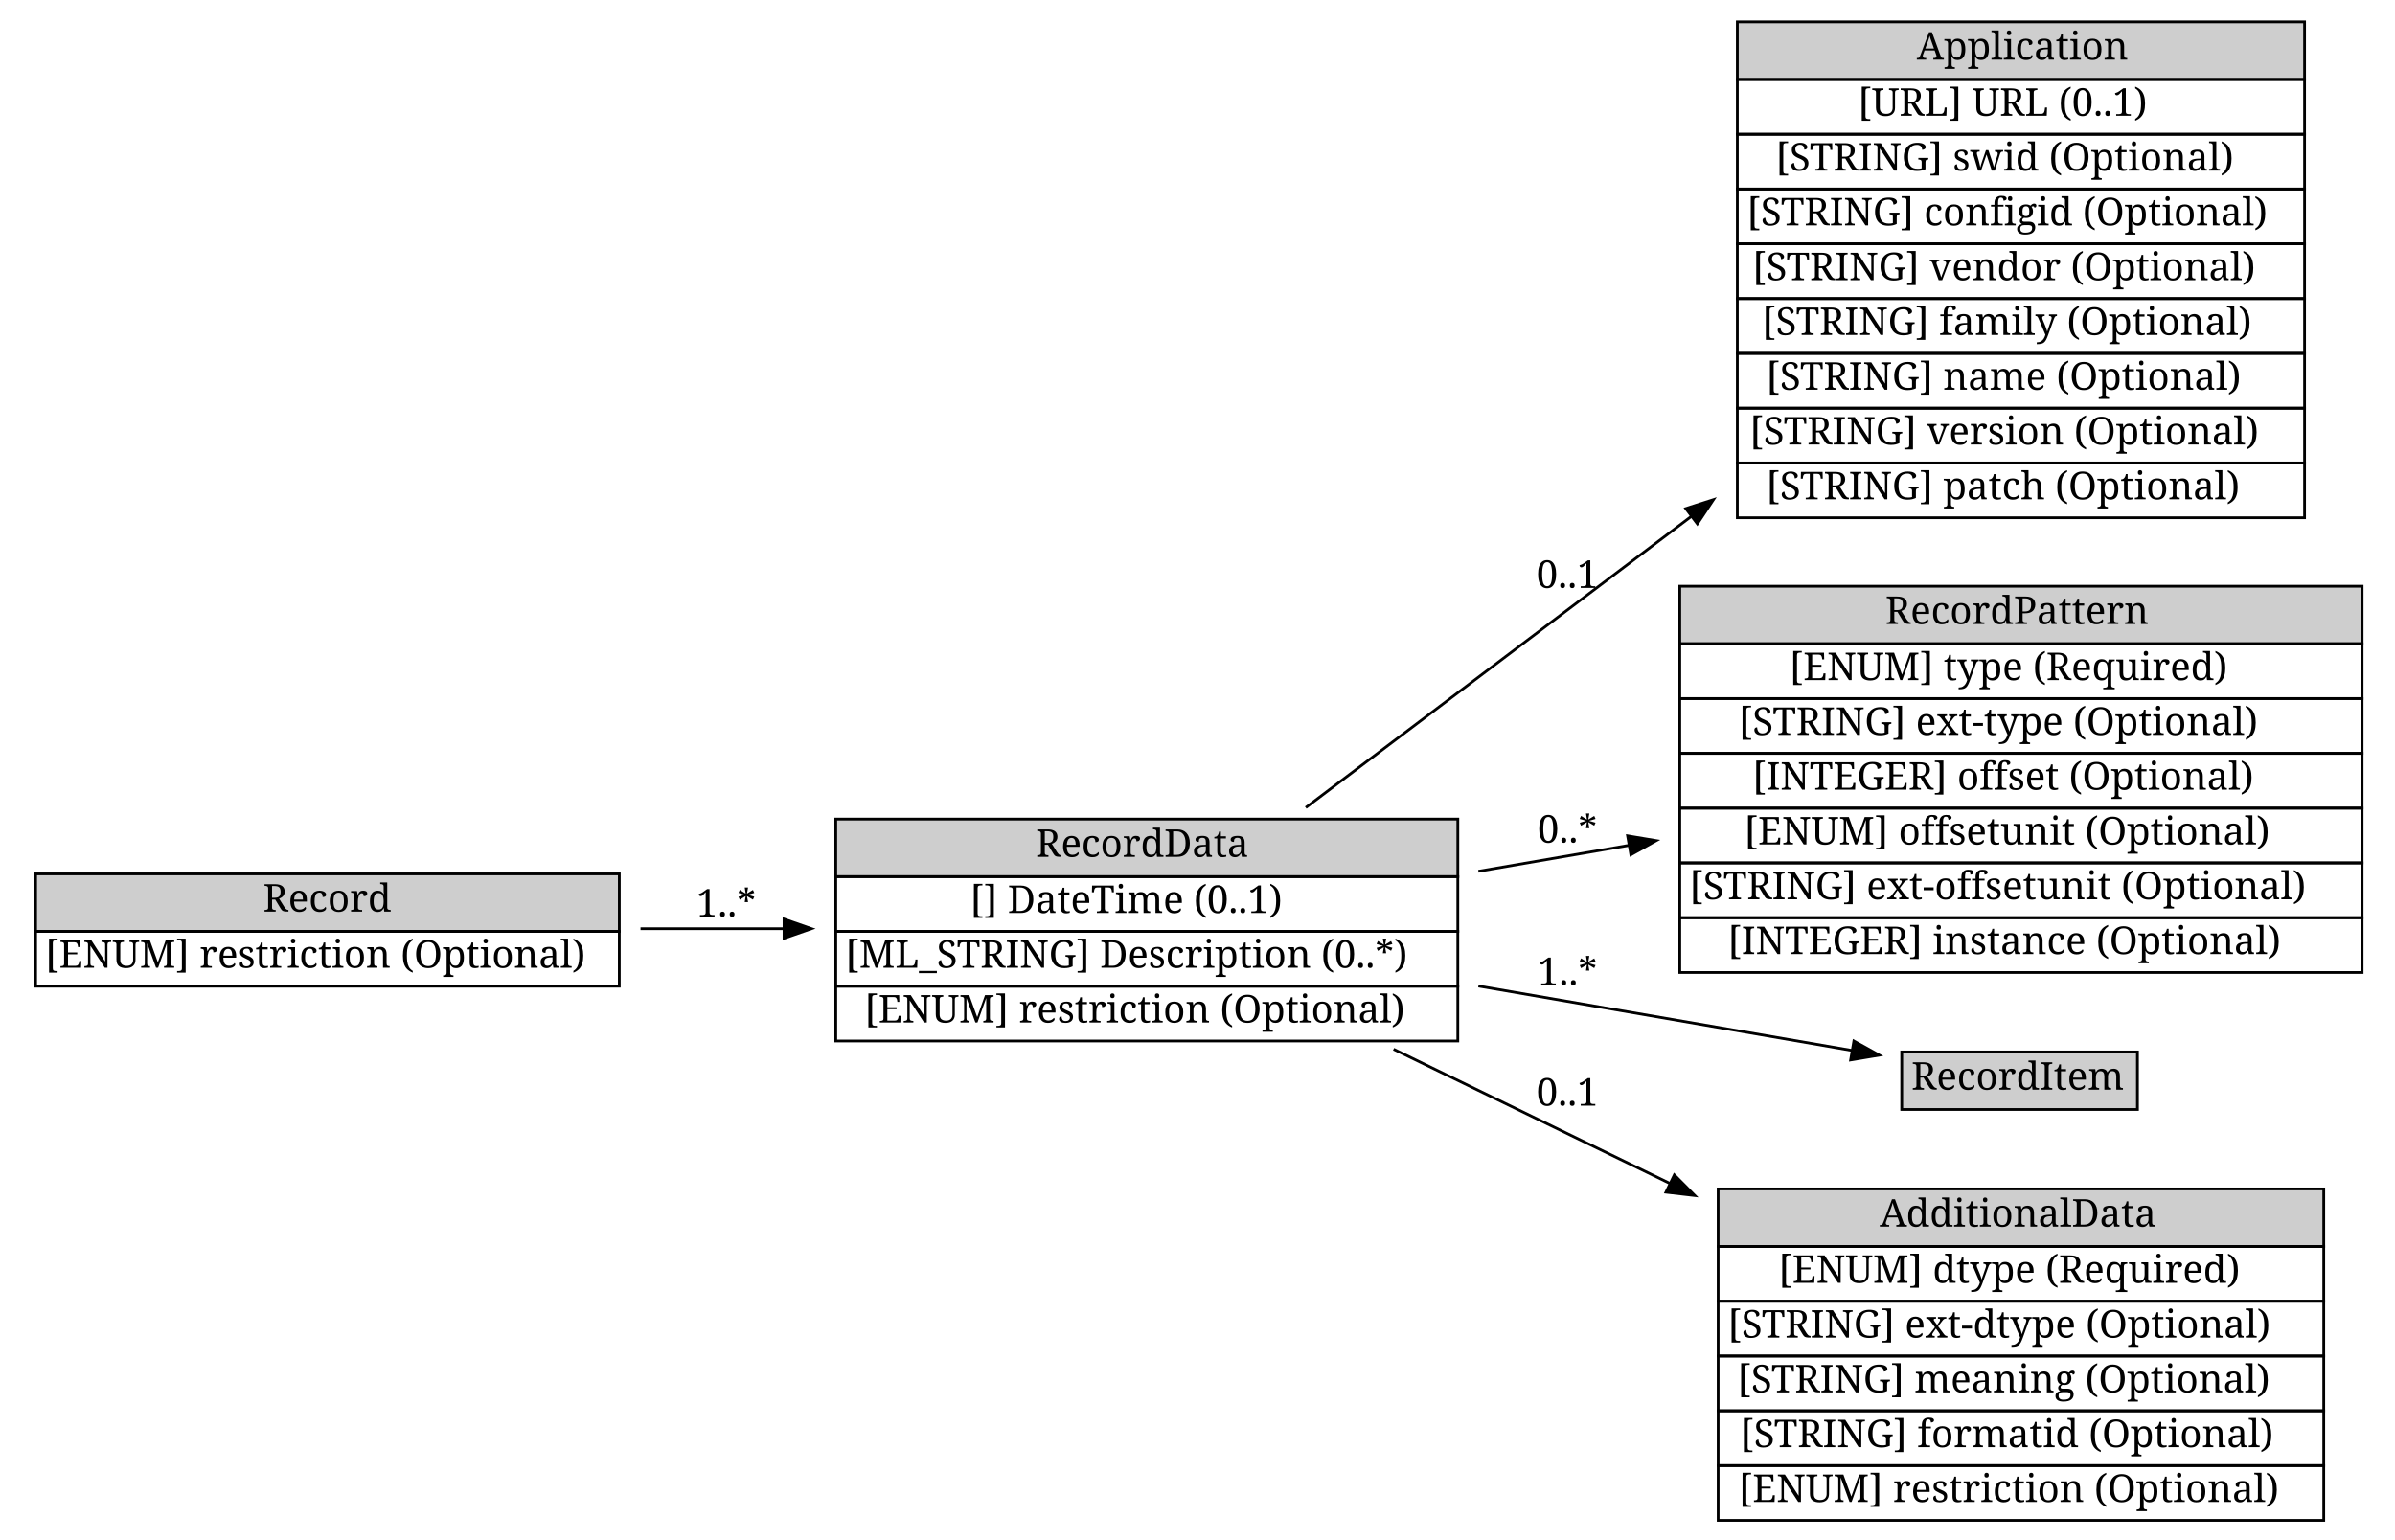
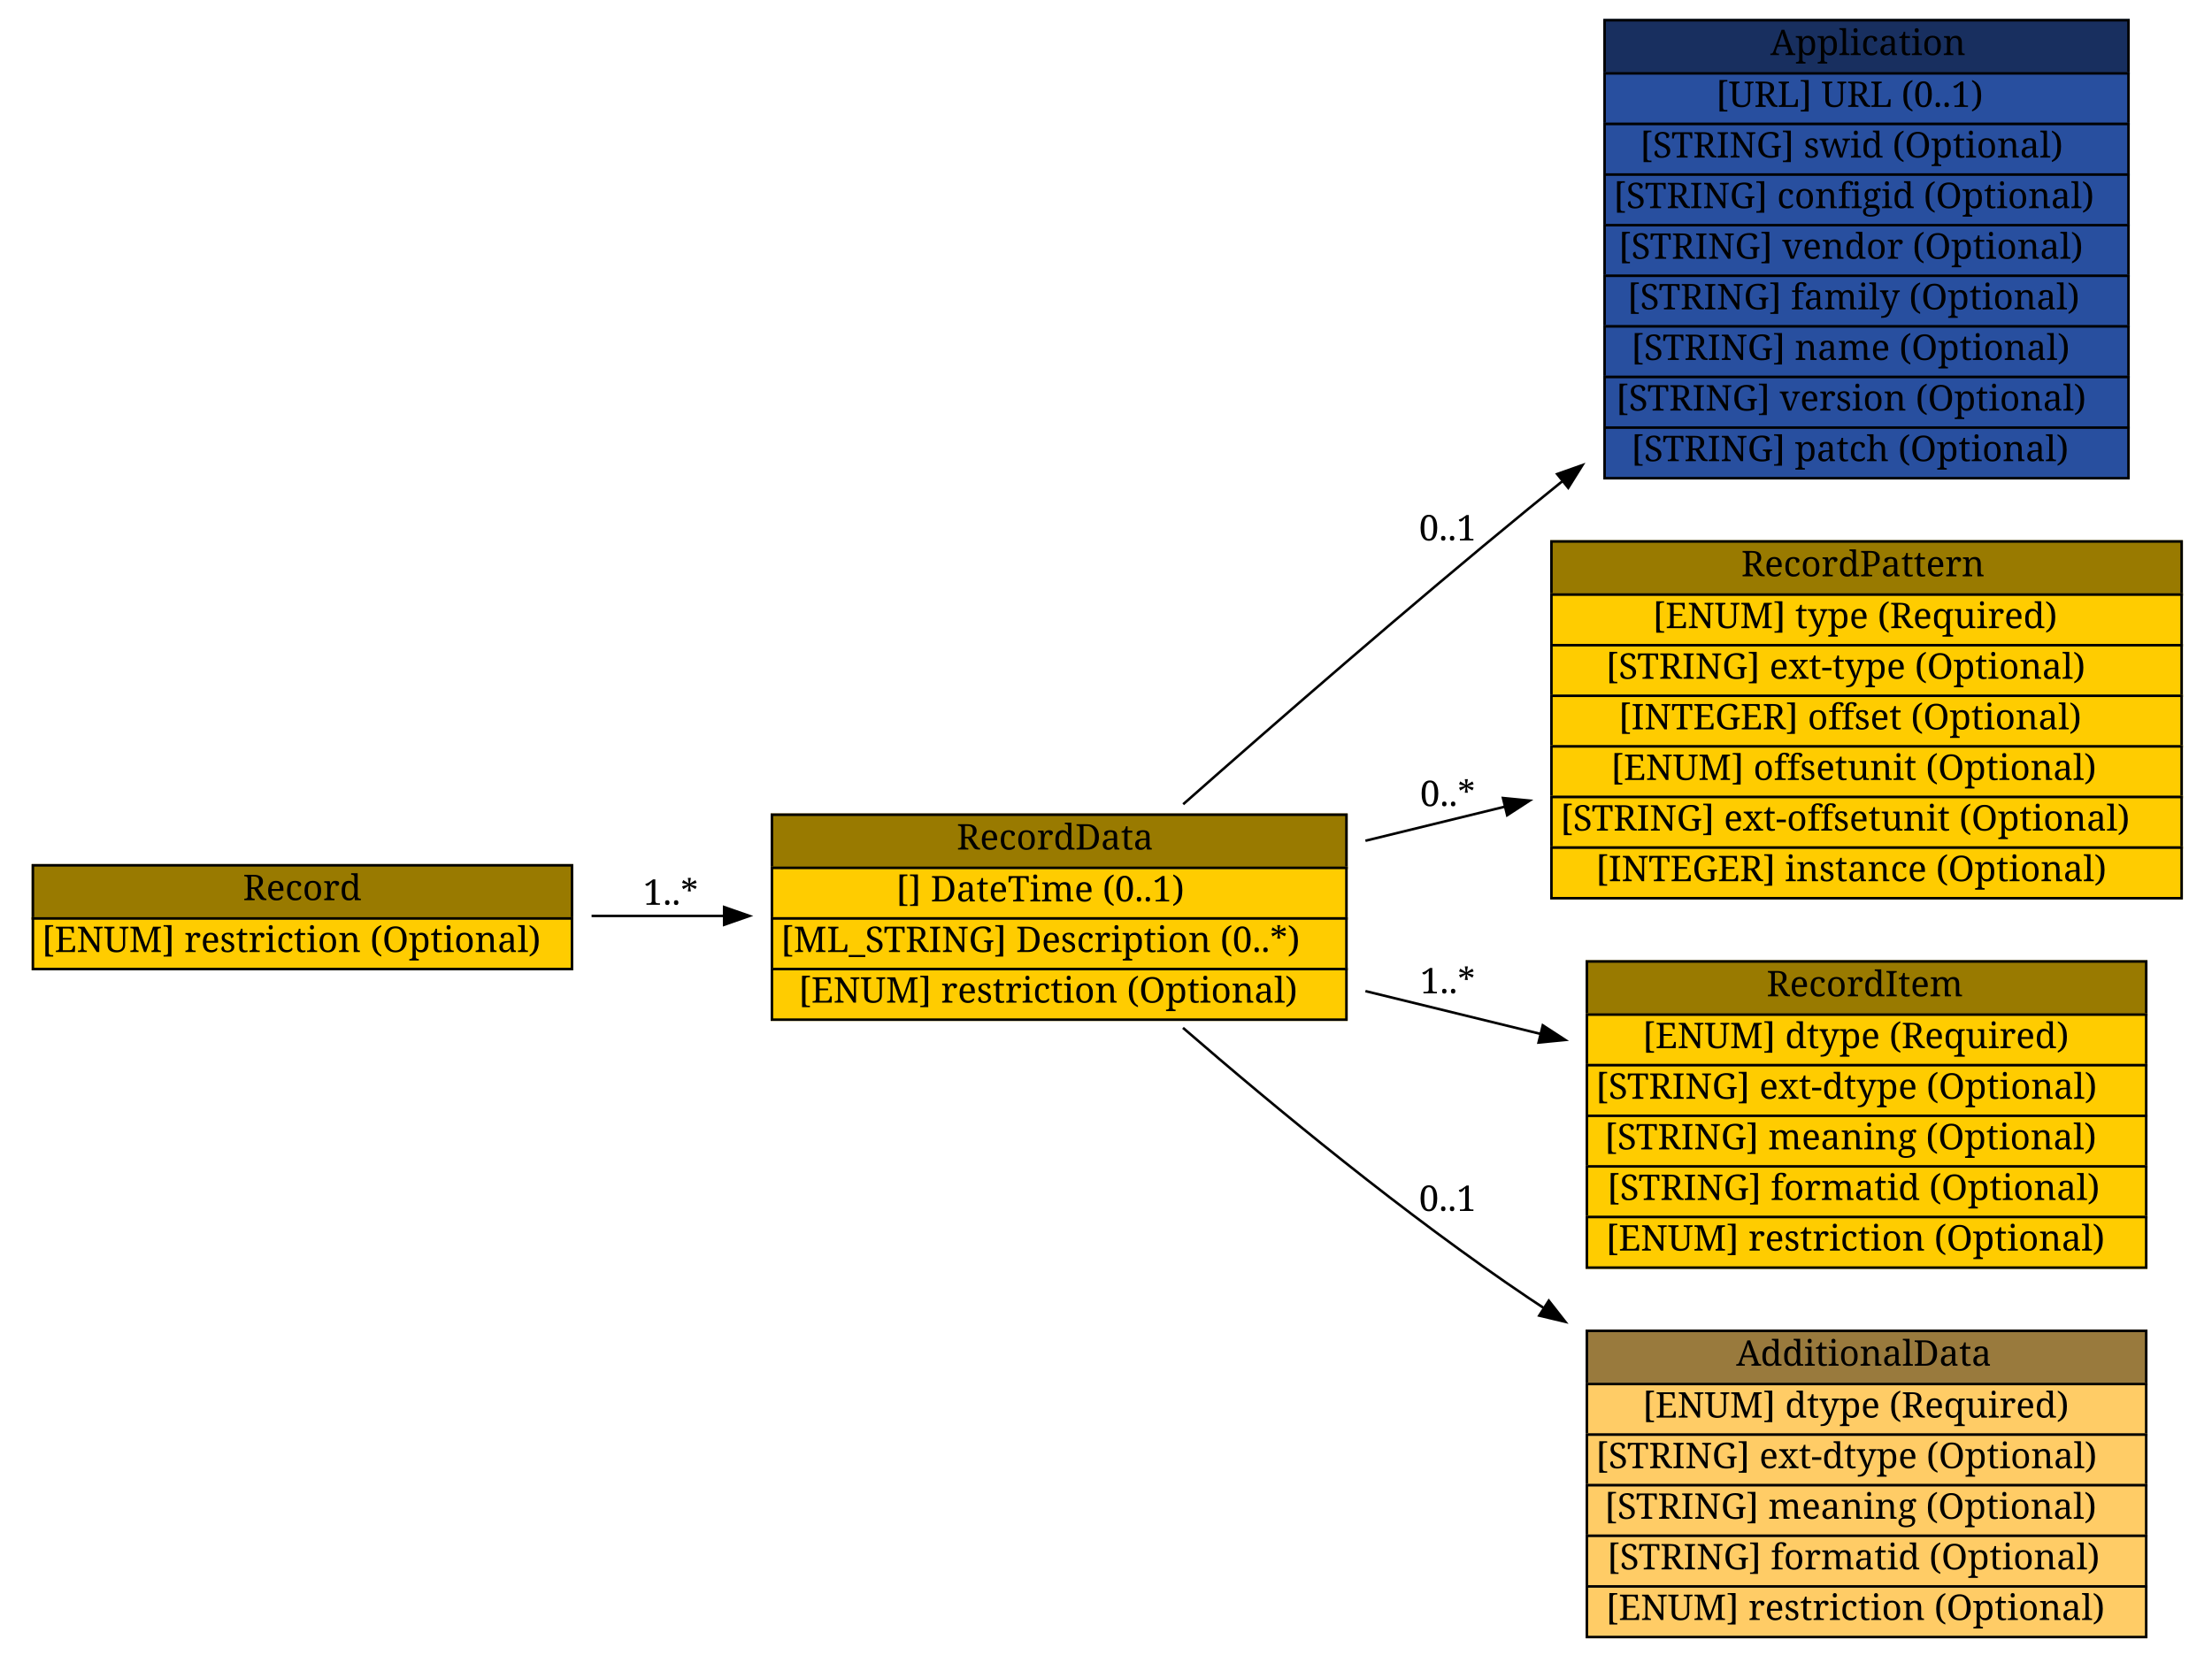
- <svg xmlns="http://www.w3.org/2000/svg" xmlns:xlink="http://www.w3.org/1999/xlink" width="874pt" height="562pt" viewBox="0.00 0.00 874.00 562.00">
-   <g id="graph1" class="graph" transform="scale(1 1) rotate(0) translate(4 558)">
-     <polygon fill="white" stroke="white" points="-4,5 -4,-558 871,-558 871,5 -4,5" />
+ <svg xmlns="http://www.w3.org/2000/svg" xmlns:xlink="http://www.w3.org/1999/xlink" width="874pt" height="654pt" viewBox="0.00 0.00 874.00 654.00">
+   <g id="graph1" class="graph" transform="scale(1 1) rotate(0) translate(4 650)">
+     <polygon fill="white" stroke="white" points="-4,5 -4,-650 871,-650 871,5 -4,5" />
    <g id="node1" class="node">
      <a xlink:href="#" xlink:title="The Record class is a container class for log and audit data that provides supportive information about the incident. The source of this data will often be the output of monitoring tools. These logs should substantiate the activity described in the document. ">
-         <polygon fill="#cecece" stroke="#cecece" points="9,-218 9,-239 222,-239 222,-218 9,-218" />
-         <polygon fill="none" stroke="black" points="9,-218 9,-239 222,-239 222,-218 9,-218" />
-         <text text-anchor="start" x="92" y="-225.233" font-family="Times Roman,serif" font-size="14.00">Record</text>
-       </a>
-       <a xlink:href="#" xlink:title="This attribute has been defined in Section 3.2.">
-         <polygon fill="none" stroke="black" points="9,-198 9,-218 222,-218 222,-198 9,-198" />
-         <text text-anchor="start" x="12.5" y="-204.733" font-family="Times Roman,serif" font-size="14.00">[ENUM] restriction (Optional) </text>
+         <polygon fill="#997a00" stroke="#997a00" points="9,-287 9,-308 222,-308 222,-287 9,-287" />
+         <polygon fill="none" stroke="black" points="9,-287 9,-308 222,-308 222,-287 9,-287" />
+         <text text-anchor="start" x="92" y="-294.233" font-family="Times Roman,serif" font-size="14.00">Record</text>
+       </a>
+       <a xlink:href="#" xlink:title="This attribute has been defined in Section 3.2.">
+         <polygon fill="#ffcc00" stroke="#ffcc00" points="9,-267 9,-287 222,-287 222,-267 9,-267" />
+         <polygon fill="none" stroke="black" points="9,-267 9,-287 222,-287 222,-267 9,-267" />
+         <text text-anchor="start" x="12.5" y="-273.733" font-family="Times Roman,serif" font-size="14.00">[ENUM] restriction (Optional) </text>
      </a>
    </g>
    <g id="node2" class="node">
      <a xlink:href="#" xlink:title="The RecordData class groups log or audit data from a given sensor (e.g., IDS, firewall log) and provides a way to annotate the output. ">
-         <polygon fill="#cecece" stroke="#cecece" points="301,-238 301,-259 528,-259 528,-238 301,-238" />
-         <polygon fill="none" stroke="black" points="301,-238 301,-259 528,-259 528,-238 301,-238" />
-         <text text-anchor="start" x="374" y="-245.233" font-family="Times Roman,serif" font-size="14.00">RecordData</text>
+         <polygon fill="#997a00" stroke="#997a00" points="301,-307 301,-328 528,-328 528,-307 301,-307" />
+         <polygon fill="none" stroke="black" points="301,-307 301,-328 528,-328 528,-307 301,-307" />
+         <text text-anchor="start" x="374" y="-314.233" font-family="Times Roman,serif" font-size="14.00">RecordData</text>
      </a>
      <a xlink:href="#" xlink:title="Timestamp of the RecordItem data.">
-         <polygon fill="none" stroke="black" points="301,-218 301,-238 528,-238 528,-218 301,-218" />
-         <text text-anchor="start" x="350" y="-224.733" font-family="Times Roman,serif" font-size="14.00">[] DateTime (0..1) </text>
+         <polygon fill="#ffcc00" stroke="#ffcc00" points="301,-287 301,-307 528,-307 528,-287 301,-287" />
+         <polygon fill="none" stroke="black" points="301,-287 301,-307 528,-307 528,-287 301,-287" />
+         <text text-anchor="start" x="350" y="-293.733" font-family="Times Roman,serif" font-size="14.00">[] DateTime (0..1) </text>
      </a>
      <a xlink:href="#" xlink:title="Free-form textual description of the provided RecordItem data.  At minimum, this description should convey the significance of the provided RecordItem data.">
-         <polygon fill="none" stroke="black" points="301,-198 301,-218 528,-218 528,-198 301,-198" />
-         <text text-anchor="start" x="304.5" y="-204.733" font-family="Times Roman,serif" font-size="14.00">[ML_STRING] Description (0..*) </text>
-       </a>
-       <a xlink:href="#" xlink:title="This attribute has been defined in Section 3.2.">
-         <polygon fill="none" stroke="black" points="301,-178 301,-198 528,-198 528,-178 301,-178" />
-         <text text-anchor="start" x="311.5" y="-184.733" font-family="Times Roman,serif" font-size="14.00">[ENUM] restriction (Optional) </text>
+         <polygon fill="#ffcc00" stroke="#ffcc00" points="301,-267 301,-287 528,-287 528,-267 301,-267" />
+         <polygon fill="none" stroke="black" points="301,-267 301,-287 528,-287 528,-267 301,-267" />
+         <text text-anchor="start" x="304.5" y="-273.733" font-family="Times Roman,serif" font-size="14.00">[ML_STRING] Description (0..*) </text>
+       </a>
+       <a xlink:href="#" xlink:title="This attribute has been defined in Section 3.2.">
+         <polygon fill="#ffcc00" stroke="#ffcc00" points="301,-247 301,-267 528,-267 528,-247 301,-247" />
+         <polygon fill="none" stroke="black" points="301,-247 301,-267 528,-267 528,-247 301,-247" />
+         <text text-anchor="start" x="311.5" y="-253.733" font-family="Times Roman,serif" font-size="14.00">[ENUM] restriction (Optional) </text>
      </a>
    </g>
    <g id="edge10" class="edge">
-       <path fill="none" stroke="black" d="M229.746,-219C246.817,-219 264.528,-219 281.92,-219" />
-       <polygon fill="black" stroke="black" points="282.116,-222.5 292.116,-219 282.116,-215.5 282.116,-222.5" />
-       <text text-anchor="middle" x="261" y="-223.4" font-family="Times Roman,serif" font-size="14.00">1..*</text>
+       <path fill="none" stroke="black" d="M229.746,-288C246.817,-288 264.528,-288 281.92,-288" />
+       <polygon fill="black" stroke="black" points="282.116,-291.5 292.116,-288 282.116,-284.5 282.116,-291.5" />
+       <text text-anchor="middle" x="261" y="-292.4" font-family="Times Roman,serif" font-size="14.00">1..*</text>
    </g>
    <g id="node3" class="node">
      <a xlink:href="#" xlink:title="The Application class describes an application running on a System providing a Service. ">
-         <polygon fill="#cecece" stroke="#cecece" points="630,-529 630,-550 837,-550 837,-529 630,-529" />
-         <polygon fill="none" stroke="black" points="630,-529 630,-550 837,-550 837,-529 630,-529" />
-         <text text-anchor="start" x="695.5" y="-536.233" font-family="Times Roman,serif" font-size="14.00">Application</text>
+         <polygon fill="#182f5f" stroke="#182f5f" points="630,-621 630,-642 837,-642 837,-621 630,-621" />
+         <polygon fill="none" stroke="black" points="630,-621 630,-642 837,-642 837,-621 630,-621" />
+         <text text-anchor="start" x="695.5" y="-628.233" font-family="Times Roman,serif" font-size="14.00">Application</text>
      </a>
      <a xlink:href="#" xlink:title="A URL describing the application.">
-         <polygon fill="none" stroke="black" points="630,-509 630,-529 837,-529 837,-509 630,-509" />
-         <text text-anchor="start" x="674" y="-515.733" font-family="Times Roman,serif" font-size="14.00">[URL] URL (0..1) </text>
+         <polygon fill="#284f9f" stroke="#284f9f" points="630,-601 630,-621 837,-621 837,-601 630,-601" />
+         <polygon fill="none" stroke="black" points="630,-601 630,-621 837,-621 837,-601 630,-601" />
+         <text text-anchor="start" x="674" y="-607.733" font-family="Times Roman,serif" font-size="14.00">[URL] URL (0..1) </text>
      </a>
      <a xlink:href="#" xlink:title="An identifier that can be used to reference this software.">
-         <polygon fill="none" stroke="black" points="630,-489 630,-509 837,-509 837,-489 630,-489" />
-         <text text-anchor="start" x="644" y="-495.733" font-family="Times Roman,serif" font-size="14.00">[STRING] swid (Optional) </text>
+         <polygon fill="#284f9f" stroke="#284f9f" points="630,-581 630,-601 837,-601 837,-581 630,-581" />
+         <polygon fill="none" stroke="black" points="630,-581 630,-601 837,-601 837,-581 630,-581" />
+         <text text-anchor="start" x="644" y="-587.733" font-family="Times Roman,serif" font-size="14.00">[STRING] swid (Optional) </text>
      </a>
      <a xlink:href="#" xlink:title="An identifier that can be used to reference a particular configuration of this software.">
-         <polygon fill="none" stroke="black" points="630,-469 630,-489 837,-489 837,-469 630,-469" />
-         <text text-anchor="start" x="633.5" y="-475.733" font-family="Times Roman,serif" font-size="14.00">[STRING] configid (Optional) </text>
+         <polygon fill="#284f9f" stroke="#284f9f" points="630,-561 630,-581 837,-581 837,-561 630,-561" />
+         <polygon fill="none" stroke="black" points="630,-561 630,-581 837,-581 837,-561 630,-561" />
+         <text text-anchor="start" x="633.5" y="-567.733" font-family="Times Roman,serif" font-size="14.00">[STRING] configid (Optional) </text>
      </a>
      <a xlink:href="#" xlink:title="Vendor name of the software.">
-         <polygon fill="none" stroke="black" points="630,-449 630,-469 837,-469 837,-449 630,-449" />
-         <text text-anchor="start" x="635.5" y="-455.733" font-family="Times Roman,serif" font-size="14.00">[STRING] vendor (Optional) </text>
+         <polygon fill="#284f9f" stroke="#284f9f" points="630,-541 630,-561 837,-561 837,-541 630,-541" />
+         <polygon fill="none" stroke="black" points="630,-541 630,-561 837,-561 837,-541 630,-541" />
+         <text text-anchor="start" x="635.5" y="-547.733" font-family="Times Roman,serif" font-size="14.00">[STRING] vendor (Optional) </text>
      </a>
      <a xlink:href="#" xlink:title="Family of the software.">
-         <polygon fill="none" stroke="black" points="630,-429 630,-449 837,-449 837,-429 630,-429" />
-         <text text-anchor="start" x="639" y="-435.733" font-family="Times Roman,serif" font-size="14.00">[STRING] family (Optional) </text>
+         <polygon fill="#284f9f" stroke="#284f9f" points="630,-521 630,-541 837,-541 837,-521 630,-521" />
+         <polygon fill="none" stroke="black" points="630,-521 630,-541 837,-541 837,-521 630,-521" />
+         <text text-anchor="start" x="639" y="-527.733" font-family="Times Roman,serif" font-size="14.00">[STRING] family (Optional) </text>
      </a>
      <a xlink:href="#" xlink:title="Name of the software.">
-         <polygon fill="none" stroke="black" points="630,-409 630,-429 837,-429 837,-409 630,-409" />
-         <text text-anchor="start" x="640.5" y="-415.733" font-family="Times Roman,serif" font-size="14.00">[STRING] name (Optional) </text>
+         <polygon fill="#284f9f" stroke="#284f9f" points="630,-501 630,-521 837,-521 837,-501 630,-501" />
+         <polygon fill="none" stroke="black" points="630,-501 630,-521 837,-521 837,-501 630,-501" />
+         <text text-anchor="start" x="640.5" y="-507.733" font-family="Times Roman,serif" font-size="14.00">[STRING] name (Optional) </text>
      </a>
      <a xlink:href="#" xlink:title="Version of the software.">
-         <polygon fill="none" stroke="black" points="630,-389 630,-409 837,-409 837,-389 630,-389" />
-         <text text-anchor="start" x="634.5" y="-395.733" font-family="Times Roman,serif" font-size="14.00">[STRING] version (Optional) </text>
+         <polygon fill="#284f9f" stroke="#284f9f" points="630,-481 630,-501 837,-501 837,-481 630,-481" />
+         <polygon fill="none" stroke="black" points="630,-481 630,-501 837,-501 837,-481 630,-481" />
+         <text text-anchor="start" x="634.5" y="-487.733" font-family="Times Roman,serif" font-size="14.00">[STRING] version (Optional) </text>
      </a>
      <a xlink:href="#" xlink:title="Patch or service pack level of the software.">
-         <polygon fill="none" stroke="black" points="630,-369 630,-389 837,-389 837,-369 630,-369" />
-         <text text-anchor="start" x="640.5" y="-375.733" font-family="Times Roman,serif" font-size="14.00">[STRING] patch (Optional) </text>
+         <polygon fill="#284f9f" stroke="#284f9f" points="630,-461 630,-481 837,-481 837,-461 630,-461" />
+         <polygon fill="none" stroke="black" points="630,-461 630,-481 837,-481 837,-461 630,-461" />
+         <text text-anchor="start" x="640.5" y="-467.733" font-family="Times Roman,serif" font-size="14.00">[STRING] patch (Optional) </text>
      </a>
    </g>
    <g id="edge2" class="edge">
-       <path fill="none" stroke="black" d="M472.51,-263.203C511.868,-292.938 565.164,-333.202 613.295,-369.565" />
-       <polygon fill="black" stroke="black" points="611.193,-372.363 621.282,-375.599 615.413,-366.778 611.193,-372.363" />
-       <text text-anchor="middle" x="568" y="-343.4" font-family="Times Roman,serif" font-size="14.00">0..1</text>
+       <path fill="none" stroke="black" d="M463.499,-332.14C500.618,-364.921 552.916,-410.438 600,-449 604.307,-452.527 608.71,-456.101 613.171,-459.693" />
+       <polygon fill="black" stroke="black" points="611.264,-462.65 621.255,-466.175 615.643,-457.189 611.264,-462.65" />
+       <text text-anchor="middle" x="568" y="-436.4" font-family="Times Roman,serif" font-size="14.00">0..1</text>
    </g>
    <g id="node5" class="node">
      <a xlink:href="#" xlink:title="The RecordPattern class describes where in the content of the RecordItem relevant information can be found. It provides a way to reference subsets of information, identified by a pattern, in a large log file, audit trail, or forensic data. ">
-         <polygon fill="#cecece" stroke="#cecece" points="609,-323 609,-344 858,-344 858,-323 609,-323" />
-         <polygon fill="none" stroke="black" points="609,-323 609,-344 858,-344 858,-323 609,-323" />
-         <text text-anchor="start" x="684" y="-330.233" font-family="Times Roman,serif" font-size="14.00">RecordPattern</text>
+         <polygon fill="#997a00" stroke="#997a00" points="609,-415 609,-436 858,-436 858,-415 609,-415" />
+         <polygon fill="none" stroke="black" points="609,-415 609,-436 858,-436 858,-415 609,-415" />
+         <text text-anchor="start" x="684" y="-422.233" font-family="Times Roman,serif" font-size="14.00">RecordPattern</text>
      </a>
      <a xlink:href="#" xlink:title="Describes the type of pattern being specified in the element content.  The default is &quot;regex&quot;.">
-         <polygon fill="none" stroke="black" points="609,-303 609,-323 858,-323 858,-303 609,-303" />
-         <text text-anchor="start" x="649" y="-309.733" font-family="Times Roman,serif" font-size="14.00">[ENUM] type (Required) </text>
+         <polygon fill="#ffcc00" stroke="#ffcc00" points="609,-395 609,-415 858,-415 858,-395 609,-395" />
+         <polygon fill="none" stroke="black" points="609,-395 609,-415 858,-415 858,-395 609,-395" />
+         <text text-anchor="start" x="649" y="-401.733" font-family="Times Roman,serif" font-size="14.00">[ENUM] type (Required) </text>
      </a>
      <a xlink:href="#" xlink:title="A means by which to extend the type attribute. See Section 5.1.">
-         <polygon fill="none" stroke="black" points="609,-283 609,-303 858,-303 858,-283 609,-283" />
-         <text text-anchor="start" x="630.5" y="-289.733" font-family="Times Roman,serif" font-size="14.00">[STRING] ext-type (Optional) </text>
+         <polygon fill="#ffcc00" stroke="#ffcc00" points="609,-375 609,-395 858,-395 858,-375 609,-375" />
+         <polygon fill="none" stroke="black" points="609,-375 609,-395 858,-395 858,-375 609,-375" />
+         <text text-anchor="start" x="630.5" y="-381.733" font-family="Times Roman,serif" font-size="14.00">[STRING] ext-type (Optional) </text>
      </a>
      <a xlink:href="#" xlink:title="Amount of units (determined by the offsetunit attribute) to seek into the RecordItem data before matching the pattern.">
-         <polygon fill="none" stroke="black" points="609,-263 609,-283 858,-283 858,-263 609,-263" />
-         <text text-anchor="start" x="635.5" y="-269.733" font-family="Times Roman,serif" font-size="14.00">[INTEGER] offset (Optional) </text>
+         <polygon fill="#ffcc00" stroke="#ffcc00" points="609,-355 609,-375 858,-375 858,-355 609,-355" />
+         <polygon fill="none" stroke="black" points="609,-355 609,-375 858,-375 858,-355 609,-355" />
+         <text text-anchor="start" x="635.5" y="-361.733" font-family="Times Roman,serif" font-size="14.00">[INTEGER] offset (Optional) </text>
      </a>
      <a xlink:href="#" xlink:title="Describes the units of the offset attribute. The default is &quot;line&quot;.">
-         <polygon fill="none" stroke="black" points="609,-243 609,-263 858,-263 858,-243 609,-243" />
-         <text text-anchor="start" x="632.5" y="-249.733" font-family="Times Roman,serif" font-size="14.00">[ENUM] offsetunit (Optional) </text>
+         <polygon fill="#ffcc00" stroke="#ffcc00" points="609,-335 609,-355 858,-355 858,-335 609,-335" />
+         <polygon fill="none" stroke="black" points="609,-335 609,-355 858,-355 858,-335 609,-335" />
+         <text text-anchor="start" x="632.5" y="-341.733" font-family="Times Roman,serif" font-size="14.00">[ENUM] offsetunit (Optional) </text>
      </a>
      <a xlink:href="#" xlink:title="A means by which to extend the offsetunit attribute.  See Section 5.1.">
-         <polygon fill="none" stroke="black" points="609,-223 609,-243 858,-243 858,-223 609,-223" />
-         <text text-anchor="start" x="612.5" y="-229.733" font-family="Times Roman,serif" font-size="14.00">[STRING] ext-offsetunit (Optional) </text>
+         <polygon fill="#ffcc00" stroke="#ffcc00" points="609,-315 609,-335 858,-335 858,-315 609,-315" />
+         <polygon fill="none" stroke="black" points="609,-315 609,-335 858,-335 858,-315 609,-315" />
+         <text text-anchor="start" x="612.5" y="-321.733" font-family="Times Roman,serif" font-size="14.00">[STRING] ext-offsetunit (Optional) </text>
      </a>
      <a xlink:href="#" xlink:title="Number of types to apply the specified pattern.">
-         <polygon fill="none" stroke="black" points="609,-203 609,-223 858,-223 858,-203 609,-203" />
-         <text text-anchor="start" x="626.5" y="-209.733" font-family="Times Roman,serif" font-size="14.00">[INTEGER] instance (Optional) </text>
+         <polygon fill="#ffcc00" stroke="#ffcc00" points="609,-295 609,-315 858,-315 858,-295 609,-295" />
+         <polygon fill="none" stroke="black" points="609,-295 609,-315 858,-315 858,-295 609,-295" />
+         <text text-anchor="start" x="626.5" y="-301.733" font-family="Times Roman,serif" font-size="14.00">[INTEGER] instance (Optional) </text>
      </a>
    </g>
    <g id="edge4" class="edge">
-       <path fill="none" stroke="black" d="M535.51,-239.95C553.495,-243.051 572.163,-246.27 590.528,-249.436" />
-       <polygon fill="black" stroke="black" points="589.944,-252.887 600.394,-251.137 591.134,-245.989 589.944,-252.887" />
-       <text text-anchor="middle" x="568" y="-250.4" font-family="Times Roman,serif" font-size="14.00">0..*</text>
+       <path fill="none" stroke="black" d="M535.51,-317.711C553.495,-322.108 572.163,-326.673 590.528,-331.163" />
+       <polygon fill="black" stroke="black" points="589.849,-334.601 600.394,-333.576 591.511,-327.801 589.849,-334.601" />
+       <text text-anchor="middle" x="568" y="-331.4" font-family="Times Roman,serif" font-size="14.00">0..*</text>
    </g>
    <g id="node7" class="node">
      <a xlink:href="#" xlink:title="The RecordItem class provides a way to incorporate relevant logs, audit trails, or forensic data to support the conclusions made during the course of analyzing the incident. The class supports both the direct encapsulation of the data, as well as, provides primitives to reference data stored elsewhere. ">
-         <polygon fill="#cecece" stroke="#cecece" points="690,-153 690,-174 776,-174 776,-153 690,-153" />
-         <polygon fill="none" stroke="black" points="690,-153 690,-174 776,-174 776,-153 690,-153" />
-         <text text-anchor="start" x="693.5" y="-160.233" font-family="Times Roman,serif" font-size="14.00">RecordItem</text>
+         <polygon fill="#997a00" stroke="#997a00" points="623,-249 623,-270 844,-270 844,-249 623,-249" />
+         <polygon fill="none" stroke="black" points="623,-249 623,-270 844,-270 844,-249 623,-249" />
+         <text text-anchor="start" x="694" y="-256.233" font-family="Times Roman,serif" font-size="14.00">RecordItem</text>
+       </a>
+       <a xlink:href="#" xlink:title="The data type of the element content.  The permitted values for this attribute are shown below.  The default value is &quot;string&quot;.">
+         <polygon fill="#ffcc00" stroke="#ffcc00" points="623,-229 623,-249 844,-249 844,-229 623,-229" />
+         <polygon fill="none" stroke="black" points="623,-229 623,-249 844,-249 844,-229 623,-229" />
+         <text text-anchor="start" x="645" y="-235.733" font-family="Times Roman,serif" font-size="14.00">[ENUM] dtype (Required) </text>
+       </a>
+       <a xlink:href="#" xlink:title="A means by which to extend the dtype attribute.  See Section 5.1.">
+         <polygon fill="#ffcc00" stroke="#ffcc00" points="623,-209 623,-229 844,-229 844,-209 623,-209" />
+         <polygon fill="none" stroke="black" points="623,-209 623,-229 844,-229 844,-209 623,-209" />
+         <text text-anchor="start" x="626.5" y="-215.733" font-family="Times Roman,serif" font-size="14.00">[STRING] ext-dtype (Optional) </text>
+       </a>
+       <a xlink:href="#" xlink:title="A free-form description of the element content.">
+         <polygon fill="#ffcc00" stroke="#ffcc00" points="623,-189 623,-209 844,-209 844,-189 623,-189" />
+         <polygon fill="none" stroke="black" points="623,-189 623,-209 844,-209 844,-189 623,-189" />
+         <text text-anchor="start" x="630" y="-195.733" font-family="Times Roman,serif" font-size="14.00">[STRING] meaning (Optional) </text>
+       </a>
+       <a xlink:href="#" xlink:title="An identifier referencing the format and semantics of the element content.">
+         <polygon fill="#ffcc00" stroke="#ffcc00" points="623,-169 623,-189 844,-189 844,-169 623,-169" />
+         <polygon fill="none" stroke="black" points="623,-169 623,-189 844,-189 844,-169 623,-169" />
+         <text text-anchor="start" x="631" y="-175.733" font-family="Times Roman,serif" font-size="14.00">[STRING] formatid (Optional) </text>
+       </a>
+       <a xlink:href="#" xlink:title="This attribute has been defined in Section 3.2.">
+         <polygon fill="#ffcc00" stroke="#ffcc00" points="623,-149 623,-169 844,-169 844,-149 623,-149" />
+         <polygon fill="none" stroke="black" points="623,-149 623,-169 844,-169 844,-149 623,-149" />
+         <text text-anchor="start" x="630.5" y="-155.733" font-family="Times Roman,serif" font-size="14.00">[ENUM] restriction (Optional) </text>
      </a>
    </g>
    <g id="edge6" class="edge">
-       <path fill="none" stroke="black" d="M535.51,-198.05C582.059,-190.024 633.192,-181.208 671.764,-174.558" />
-       <polygon fill="black" stroke="black" points="672.531,-177.977 681.791,-172.829 671.342,-171.079 672.531,-177.977" />
-       <text text-anchor="middle" x="568" y="-198.4" font-family="Times Roman,serif" font-size="14.00">1..*</text>
+       <path fill="none" stroke="black" d="M535.51,-258.289C558.158,-252.751 581.89,-246.949 604.733,-241.363" />
+       <polygon fill="black" stroke="black" points="605.58,-244.759 614.462,-238.984 603.917,-237.96 605.58,-244.759" />
+       <text text-anchor="middle" x="568" y="-257.4" font-family="Times Roman,serif" font-size="14.00">1..*</text>
    </g>
    <g id="node9" class="node">
      <a xlink:href="#" xlink:title="The AdditionalData class serves as an extension mechanism for information not otherwise represented in the data model. For relatively simple information, atomic data types (e.g., integers, strings) are provided with a mechanism to annotate their meaning. The class can also be used to extend the data model (and the associated Schema) to support proprietary extensions by encapsulating entire XML documents conforming to another Schema (e.g., IDMEF). A detailed discussion for extending the data model and the schema can be found in Section 5. ">
-         <polygon fill="#cecece" stroke="#cecece" points="623,-103 623,-124 844,-124 844,-103 623,-103" />
+         <polygon fill="#997a3d" stroke="#997a3d" points="623,-103 623,-124 844,-124 844,-103 623,-103" />
        <polygon fill="none" stroke="black" points="623,-103 623,-124 844,-124 844,-103 623,-103" />
        <text text-anchor="start" x="682" y="-110.233" font-family="Times Roman,serif" font-size="14.00">AdditionalData</text>
      </a>
      <a xlink:href="#" xlink:title="The data type of the element content.  The permitted values for this attribute are shown below.  The default value is &quot;string&quot;.">
+         <polygon fill="#ffcc66" stroke="#ffcc66" points="623,-83 623,-103 844,-103 844,-83 623,-83" />
        <polygon fill="none" stroke="black" points="623,-83 623,-103 844,-103 844,-83 623,-83" />
        <text text-anchor="start" x="645" y="-89.733" font-family="Times Roman,serif" font-size="14.00">[ENUM] dtype (Required) </text>
      </a>
      <a xlink:href="#" xlink:title="A means by which to extend the dtype attribute.  See Section 5.1.">
+         <polygon fill="#ffcc66" stroke="#ffcc66" points="623,-63 623,-83 844,-83 844,-63 623,-63" />
        <polygon fill="none" stroke="black" points="623,-63 623,-83 844,-83 844,-63 623,-63" />
        <text text-anchor="start" x="626.5" y="-69.733" font-family="Times Roman,serif" font-size="14.00">[STRING] ext-dtype (Optional) </text>
      </a>
      <a xlink:href="#" xlink:title="A free-form description of the element content.">
+         <polygon fill="#ffcc66" stroke="#ffcc66" points="623,-43 623,-63 844,-63 844,-43 623,-43" />
        <polygon fill="none" stroke="black" points="623,-43 623,-63 844,-63 844,-43 623,-43" />
        <text text-anchor="start" x="630" y="-49.733" font-family="Times Roman,serif" font-size="14.00">[STRING] meaning (Optional) </text>
      </a>
      <a xlink:href="#" xlink:title="An identifier referencing the format and semantics of the element content.">
+         <polygon fill="#ffcc66" stroke="#ffcc66" points="623,-23 623,-43 844,-43 844,-23 623,-23" />
        <polygon fill="none" stroke="black" points="623,-23 623,-43 844,-43 844,-23 623,-23" />
        <text text-anchor="start" x="631" y="-29.733" font-family="Times Roman,serif" font-size="14.00">[STRING] formatid (Optional) </text>
      </a>
      <a xlink:href="#" xlink:title="This attribute has been defined in Section 3.2.">
+         <polygon fill="#ffcc66" stroke="#ffcc66" points="623,-3 623,-23 844,-23 844,-3 623,-3" />
        <polygon fill="none" stroke="black" points="623,-3 623,-23 844,-23 844,-3 623,-3" />
        <text text-anchor="start" x="630.5" y="-9.733" font-family="Times Roman,serif" font-size="14.00">[ENUM] restriction (Optional) </text>
      </a>
    </g>
    <g id="edge8" class="edge">
-       <path fill="none" stroke="black" d="M504.559,-174.998C535.925,-159.757 571.696,-142.376 605.472,-125.965" />
-       <polygon fill="black" stroke="black" points="607.01,-129.109 614.475,-121.591 603.951,-122.813 607.01,-129.109" />
-       <text text-anchor="middle" x="568" y="-154.4" font-family="Times Roman,serif" font-size="14.00">0..1</text>
+       <path fill="none" stroke="black" d="M463.417,-243.773C499.85,-212.207 551.332,-169.723 600,-137 601.909,-135.716 603.843,-134.435 605.797,-133.158" />
+       <polygon fill="black" stroke="black" points="607.957,-135.931 614.487,-127.588 604.179,-130.038 607.957,-135.931" />
+       <text text-anchor="middle" x="568" y="-171.4" font-family="Times Roman,serif" font-size="14.00">0..1</text>
    </g>
  </g>
</svg>
